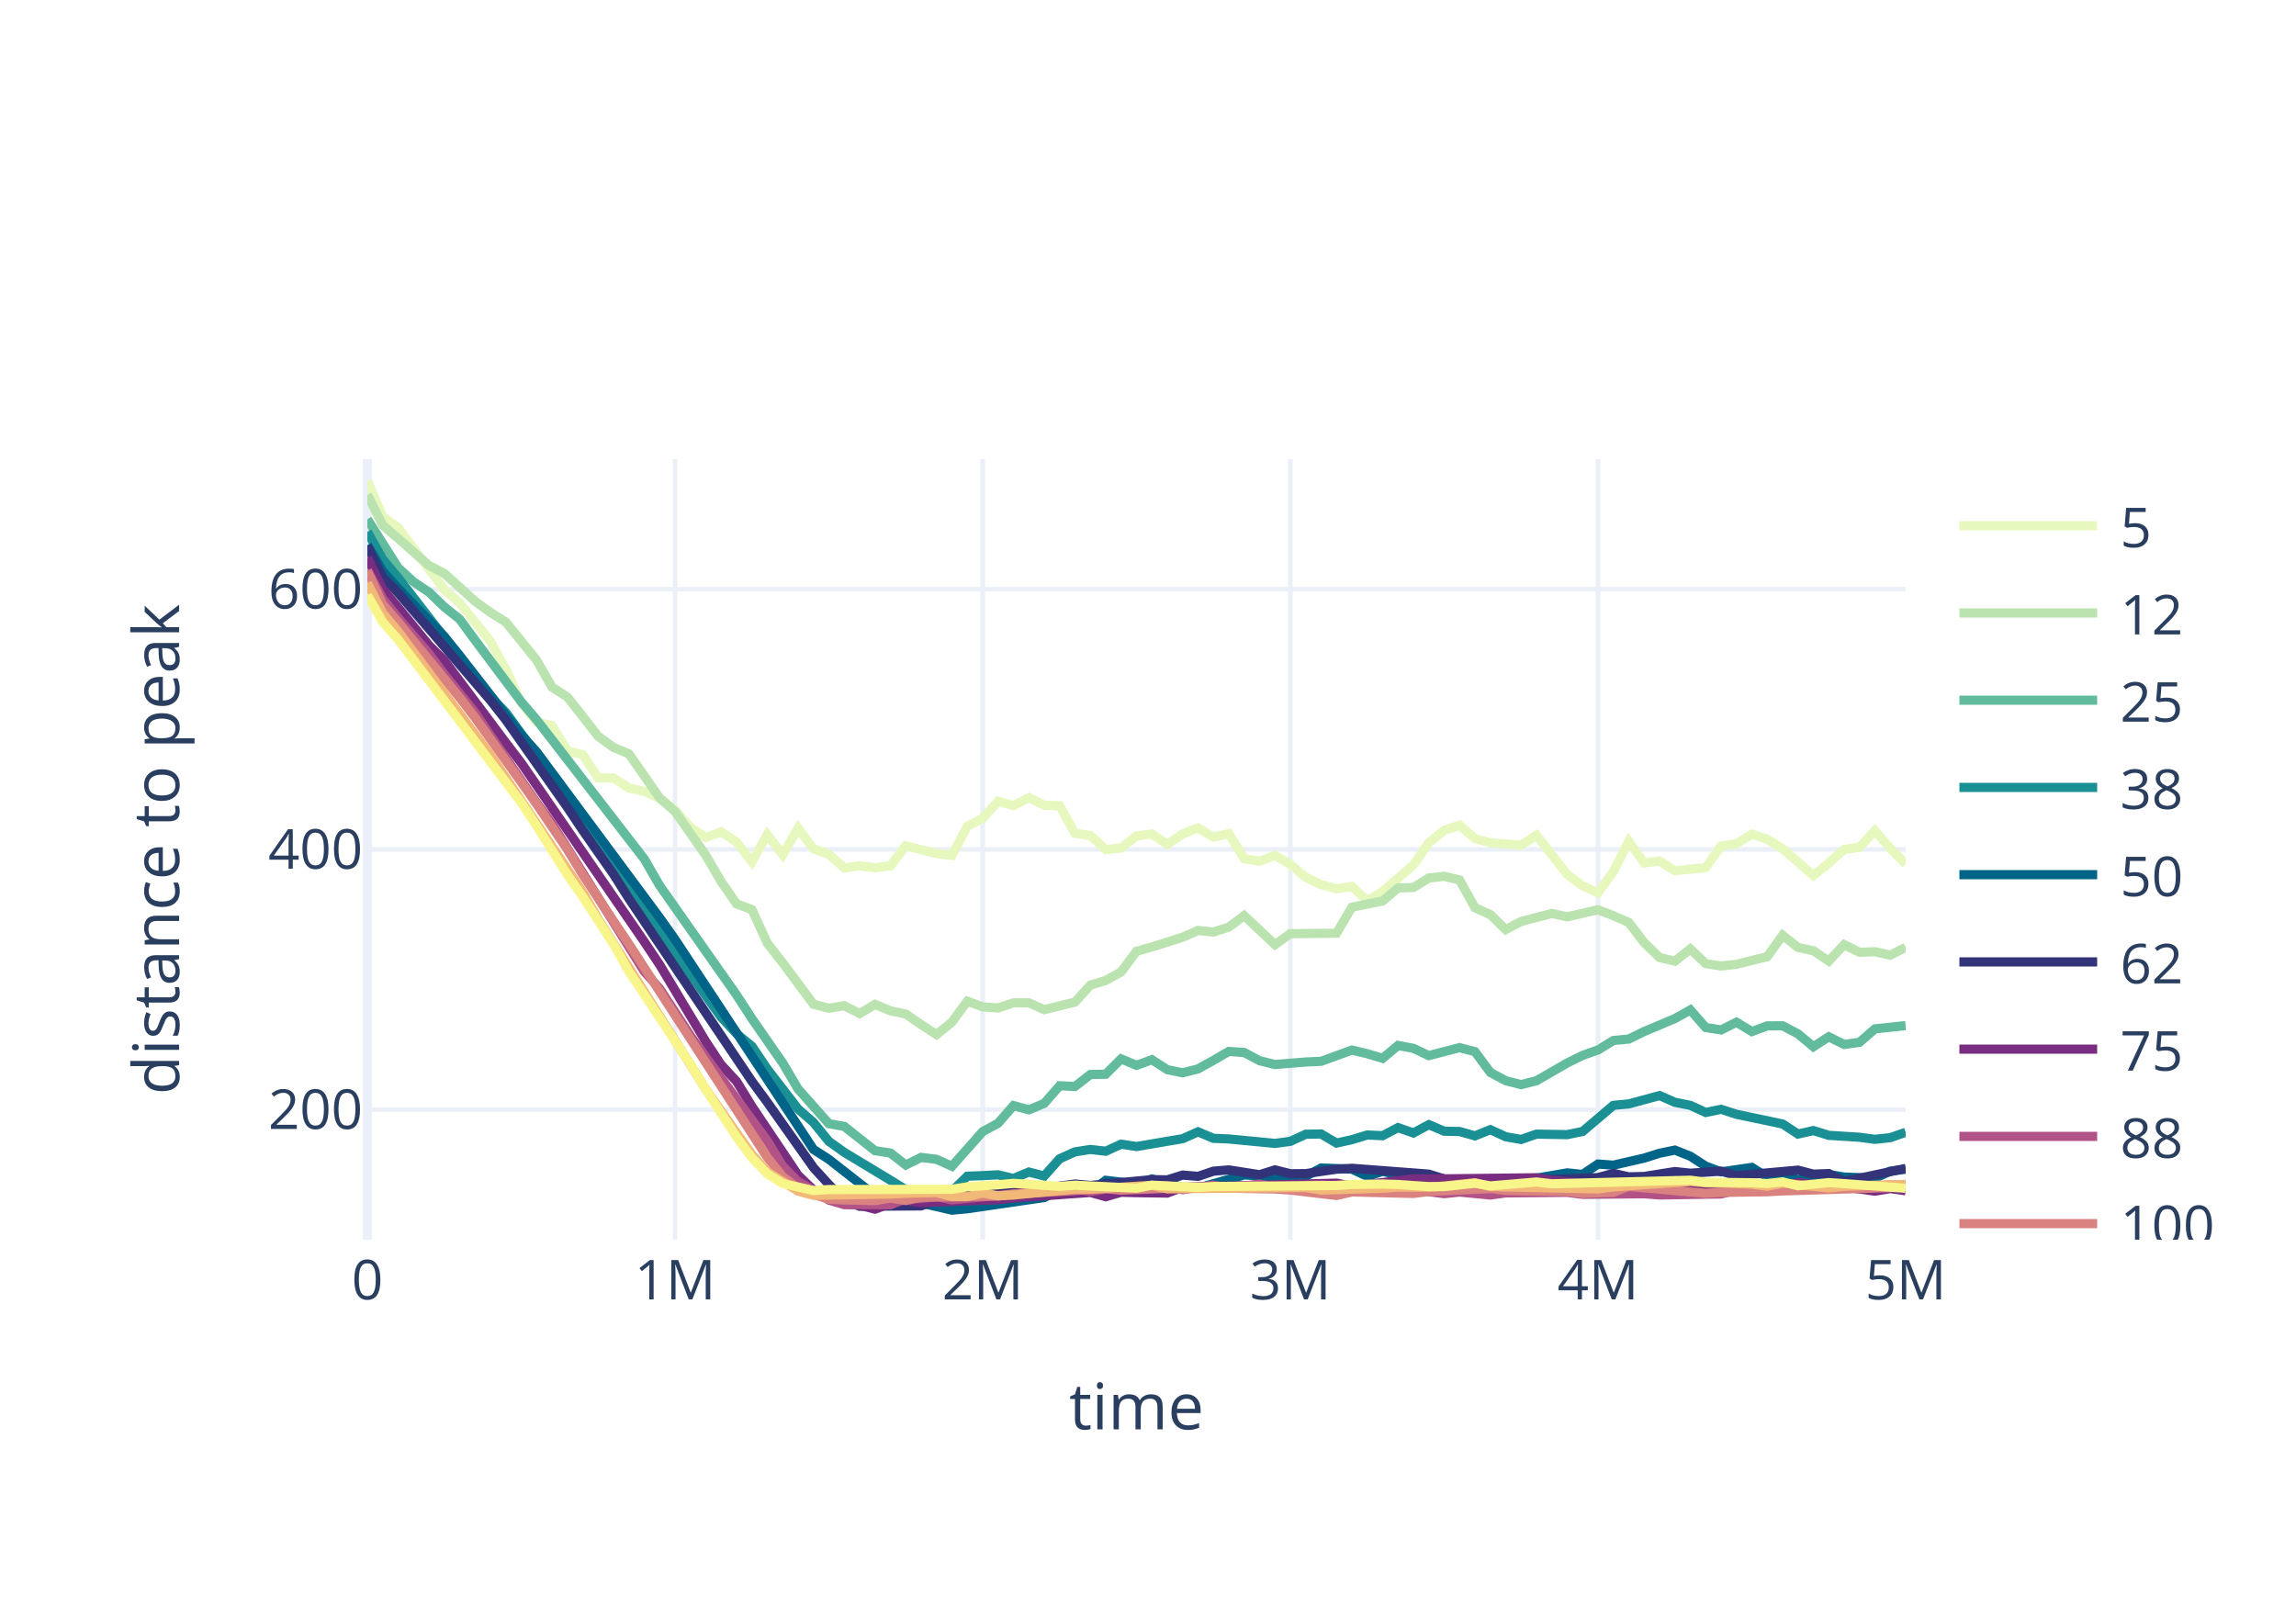
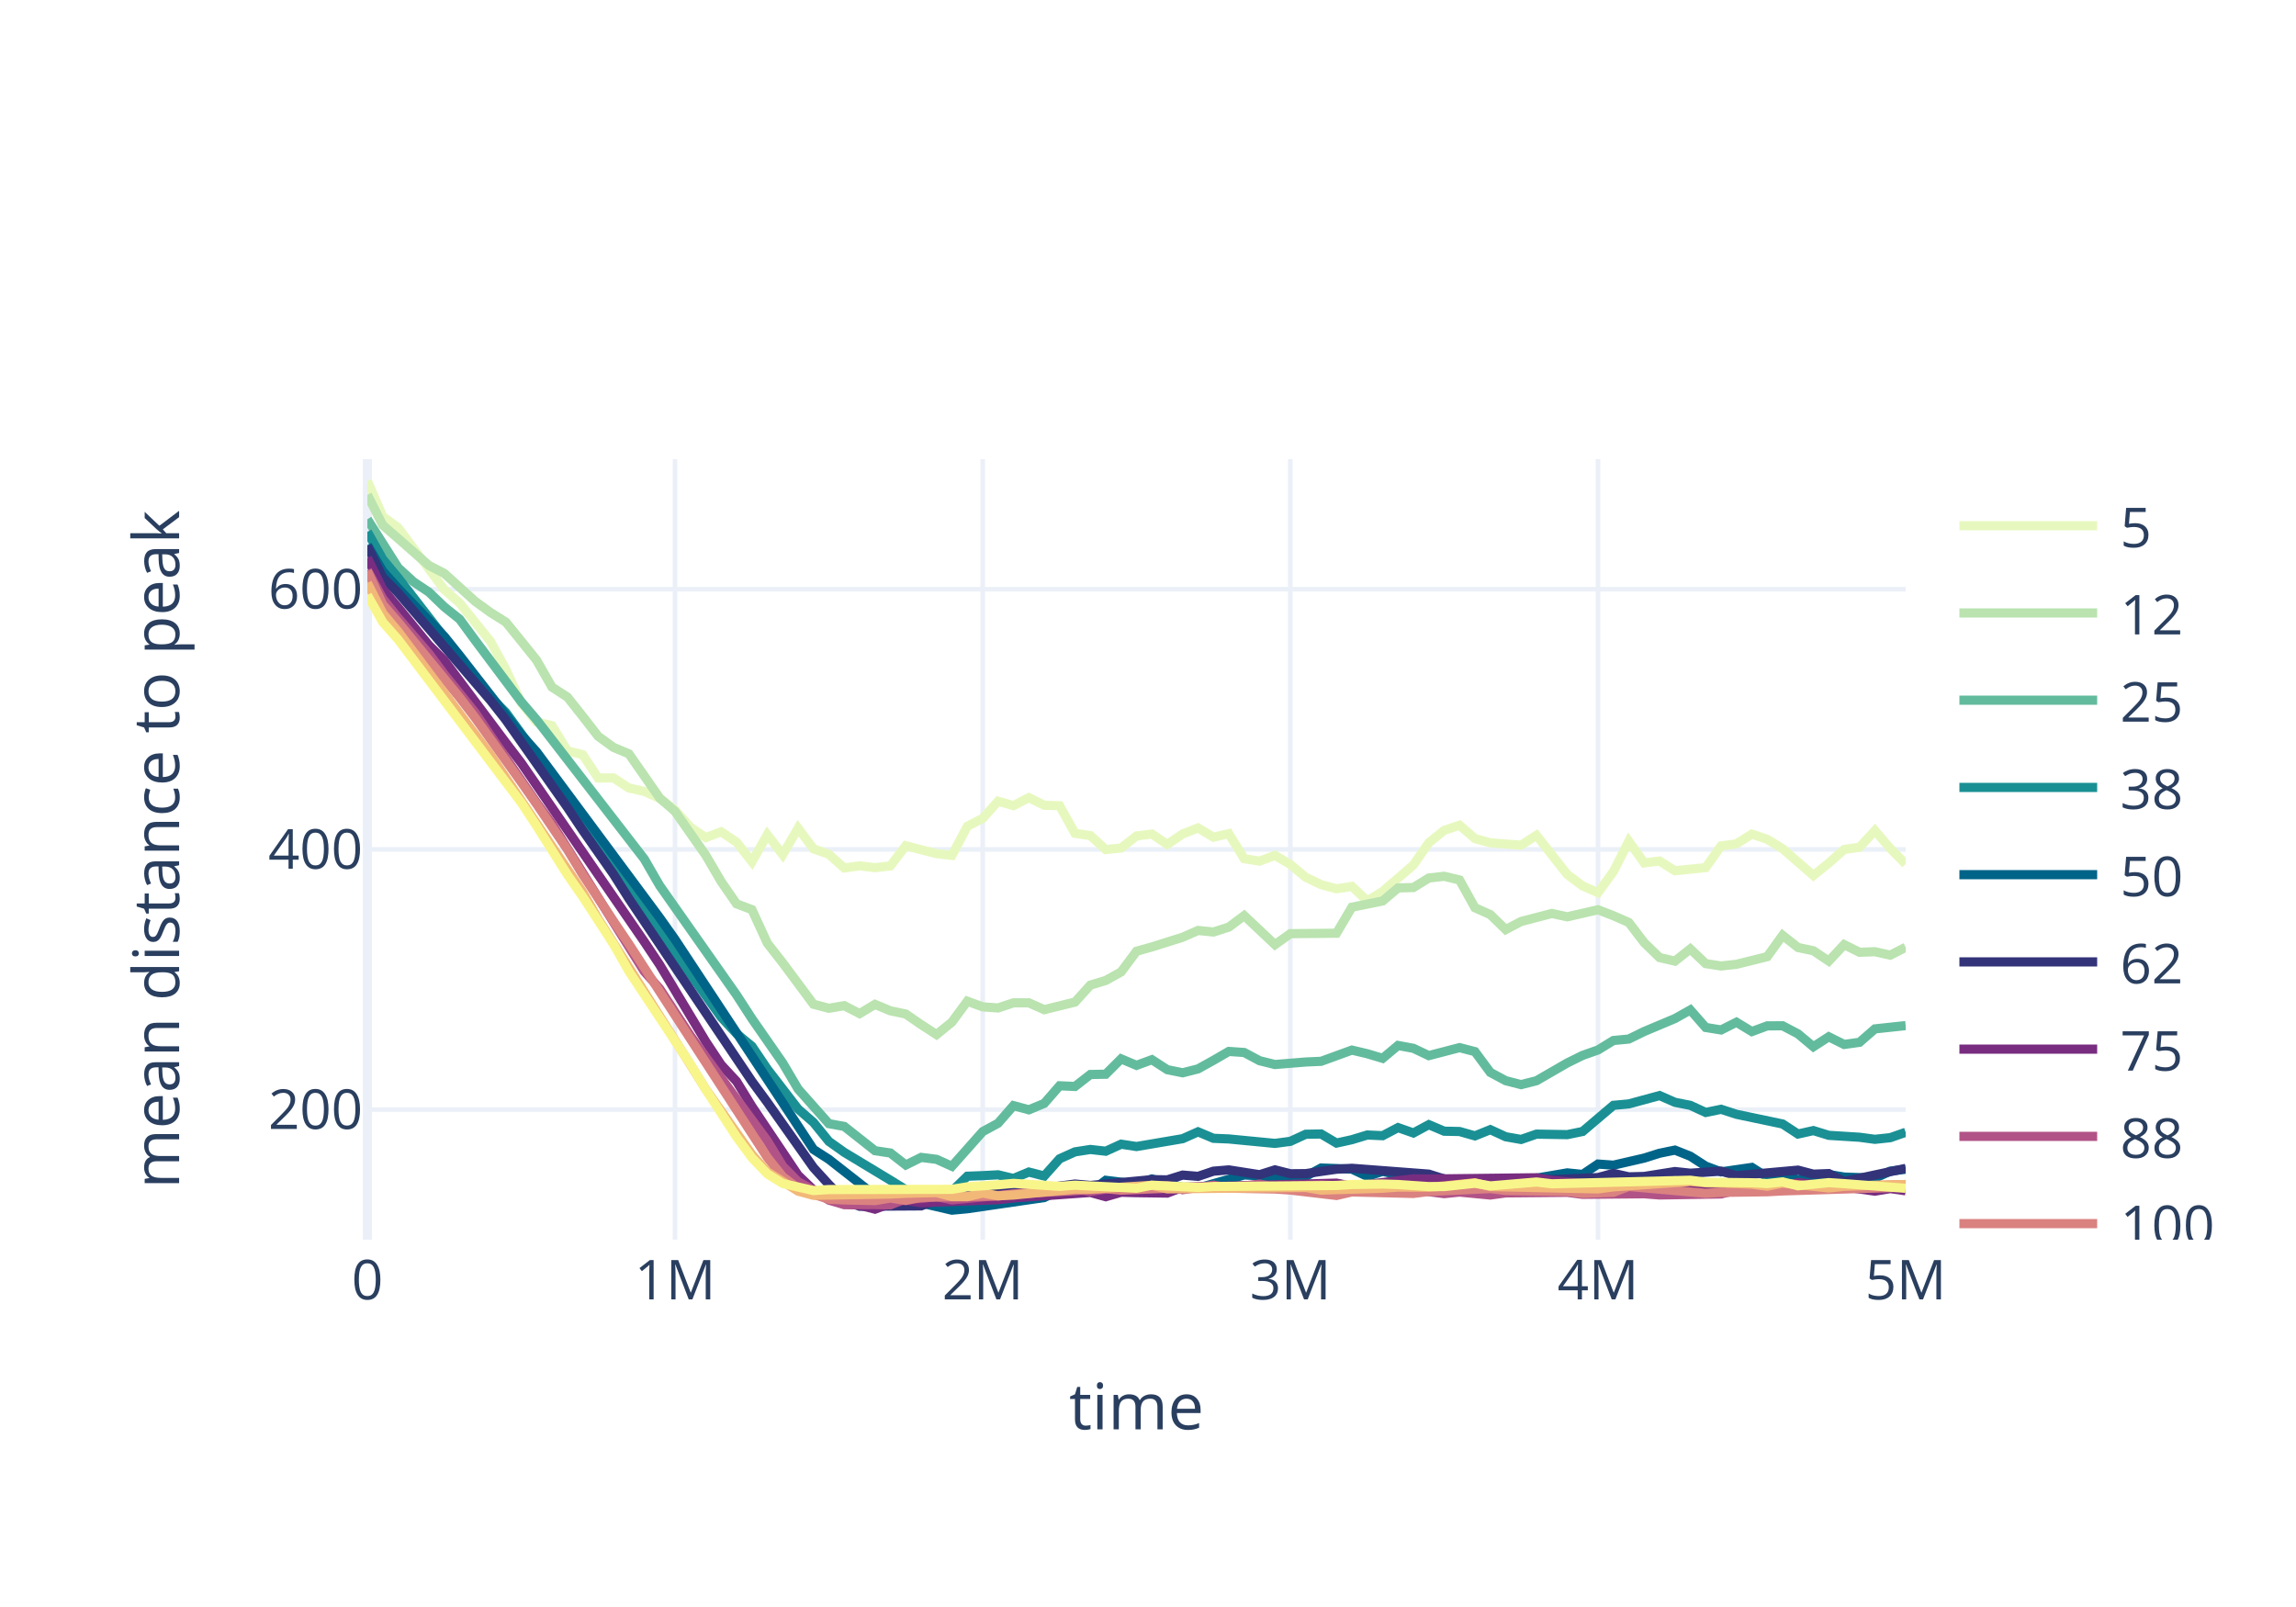
<svg xmlns="http://www.w3.org/2000/svg" class="main-svg" width="500" height="350" style="" viewBox="0 0 500 350">
  <rect x="0" y="0" width="500" height="350" style="fill: rgb(255, 255, 255); fill-opacity: 1;" />
-   <defs id="defs-50fd1c">
+   <defs id="defs-83506b">
    <g class="clips">
-       <clipPath id="clip50fd1cxyplot" class="plotclip">
+       <clipPath id="clip83506bxyplot" class="plotclip">
        <rect width="335" height="170" />
      </clipPath>
-       <clipPath class="axesclip" id="clip50fd1cx">
+       <clipPath class="axesclip" id="clip83506bx">
        <rect x="80" y="0" width="335" height="350" />
      </clipPath>
-       <clipPath class="axesclip" id="clip50fd1cy">
+       <clipPath class="axesclip" id="clip83506by">
        <rect x="0" y="100" width="500" height="170" />
      </clipPath>
-       <clipPath class="axesclip" id="clip50fd1cxy">
+       <clipPath class="axesclip" id="clip83506bxy">
        <rect x="80" y="100" width="335" height="170" />
      </clipPath>
    </g>
    <g class="gradients" />
    <g class="patterns" />
  </defs>
  <g class="bglayer" />
  <g class="layer-below">
    <g class="imagelayer" />
    <g class="shapelayer" />
  </g>
  <g class="cartesianlayer">
    <g class="subplot xy">
      <g class="layer-subplot">
        <g class="shapelayer" />
        <g class="imagelayer" />
      </g>
      <g class="minor-gridlayer">
        <g class="x" />
        <g class="y" />
      </g>
      <g class="gridlayer">
        <g class="x">
          <path class="xgrid crisp" transform="translate(147,0)" d="M0,100v170" style="stroke: rgb(235, 240, 248); stroke-opacity: 1; stroke-width: 1px;" />
          <path class="xgrid crisp" transform="translate(214,0)" d="M0,100v170" style="stroke: rgb(235, 240, 248); stroke-opacity: 1; stroke-width: 1px;" />
          <path class="xgrid crisp" transform="translate(281,0)" d="M0,100v170" style="stroke: rgb(235, 240, 248); stroke-opacity: 1; stroke-width: 1px;" />
          <path class="xgrid crisp" transform="translate(348,0)" d="M0,100v170" style="stroke: rgb(235, 240, 248); stroke-opacity: 1; stroke-width: 1px;" />
        </g>
        <g class="y">
          <path class="ygrid crisp" transform="translate(0,241.67)" d="M80,0h335" style="stroke: rgb(235, 240, 248); stroke-opacity: 1; stroke-width: 1px;" />
          <path class="ygrid crisp" transform="translate(0,185)" d="M80,0h335" style="stroke: rgb(235, 240, 248); stroke-opacity: 1; stroke-width: 1px;" />
          <path class="ygrid crisp" transform="translate(0,128.33)" d="M80,0h335" style="stroke: rgb(235, 240, 248); stroke-opacity: 1; stroke-width: 1px;" />
        </g>
      </g>
      <g class="zerolinelayer">
        <path class="xzl zl crisp" transform="translate(80,0)" d="M0,100v170" style="stroke: rgb(235, 240, 248); stroke-opacity: 1; stroke-width: 2px;" />
      </g>
      <g class="layer-between">
        <g class="shapelayer" />
        <g class="imagelayer" />
      </g>
      <path class="xlines-below" />
      <path class="ylines-below" />
      <g class="overlines-below" />
      <g class="xaxislayer-below" />
      <g class="yaxislayer-below" />
      <g class="overaxes-below" />
      <g class="overplot">
-         <g class="xy" transform="translate(80,100)" clip-path="url(#clip50fd1cxyplot)">
+         <g class="xy" transform="translate(80,100)" clip-path="url(#clip83506bxyplot)">
          <g class="scatterlayer mlayer">
-             <g class="trace scatter traced6bdbd" style="stroke-miterlimit: 2; opacity: 1;">
+             <g class="trace scatter trace440ac9" style="stroke-miterlimit: 2; opacity: 1;">
              <g class="fills" />
              <g class="errorbars" />
              <g class="lines">
                <path class="js-line" d="M0,4.72L3.35,12.48L6.7,14.94L16.75,28.41L20.1,31.34L26.8,39.67L30.15,45.78L33.5,53.04L36.85,57.25L40.2,58.04L43.55,63.51L46.9,64.38L50.25,69.44L53.6,69.43L56.95,71.63L60.3,72.36L63.65,73.88L67,76.42L70.35,80.17L73.7,82.42L77.05,81.16L80.4,83.41L83.75,87.68L87.1,81.79L90.45,86.13L93.8,80.38L97.15,84.87L100.5,86.06L103.85,89.04L107.2,88.57L110.55,88.98L113.9,88.59L117.25,84.2L123.95,85.93L127.3,86.3L130.65,79.97L134,78.24L137.35,74.51L140.7,75.46L144.05,73.72L147.4,75.38L150.75,75.49L154.1,81.5L157.45,81.99L160.8,85.03L164.15,84.69L167.5,82.07L170.85,81.65L174.2,83.91L177.55,81.63L180.9,80.32L184.25,82.33L187.6,81.57L190.95,87.02L194.3,87.55L197.65,86.3L201,88.28L204.35,91.07L207.7,92.67L211.05,93.58L214.4,93.06L217.75,96.2L221.1,94.16L227.8,88.38L231.15,83.55L234.5,80.85L237.85,79.73L241.2,82.64L244.55,83.56L251.25,84.08L254.6,81.93L261.3,90.45L264.65,92.95L268,94.42L271.35,89.83L274.7,83.22L278.05,87.94L281.4,87.53L284.75,89.65L291.45,88.96L294.8,84.24L298.15,83.79L301.5,81.67L304.85,82.8L308.2,84.84L314.9,90.68L318.25,87.98L321.6,85.01L324.95,84.53L328.3,80.9L331.65,84.8L335,88.19" style="vector-effect: none; fill: none; stroke: rgb(231, 248, 191); stroke-opacity: 1; stroke-width: 2px; opacity: 1;" />
              </g>
              <g class="points" />
              <g class="text" />
            </g>
-             <g class="trace scatter trace36098a" style="stroke-miterlimit: 2; opacity: 1;">
+             <g class="trace scatter trace6de039" style="stroke-miterlimit: 2; opacity: 1;">
              <g class="fills" />
              <g class="errorbars" />
              <g class="lines">
                <path class="js-line" d="M0,7.76L3.35,14.38L6.7,17.28L13.4,23.16L16.75,24.88L23.45,30.95L26.8,33.39L30.15,35.49L33.5,39.61L36.85,43.79L40.2,49.65L43.55,51.81L46.9,56.03L50.25,60.35L53.6,62.78L56.95,64.18L60.3,68.98L63.65,73.8L67,76.72L73.7,86.28L77.05,92.01L80.4,96.85L83.75,98.12L87.1,105.42L90.45,109.7L97.15,118.72L100.5,119.6L103.85,119.03L107.2,120.76L110.55,118.75L113.9,120.15L117.25,120.85L120.6,123.16L123.95,125.33L127.3,122.61L130.65,118.06L134,119.29L137.35,119.53L140.7,118.41L144.05,118.41L147.4,119.9L154.1,118.25L157.45,114.55L160.8,113.54L164.15,111.68L167.5,107.18L170.85,106.24L177.55,104.13L180.9,102.65L184.25,102.99L187.6,101.92L190.95,99.42L194.3,102.58L197.65,105.74L201,103.35L211.05,103.25L214.4,97.59L221.1,96.23L224.45,93.39L227.8,93.3L231.15,91.23L234.5,90.85L237.85,91.66L241.2,97.7L244.55,99.2L247.9,102.46L251.25,100.7L257.95,98.95L261.3,99.68L268,98.14L271.35,99.44L274.7,100.91L278.05,105.3L281.4,108.55L284.75,109.33L288.1,106.68L291.45,109.87L294.8,110.39L298.15,110.02L304.85,108.36L308.2,103.71L311.55,106.36L314.9,107.07L318.25,109.32L321.6,105.74L324.95,107.4L328.3,107.28L331.65,108.03L335,106.31" style="vector-effect: none; fill: none; stroke: rgb(186, 227, 175); stroke-opacity: 1; stroke-width: 2px; opacity: 1;" />
              </g>
              <g class="points" />
              <g class="text" />
            </g>
-             <g class="trace scatter tracebc642d" style="stroke-miterlimit: 2; opacity: 1;">
+             <g class="trace scatter trace4548ee" style="stroke-miterlimit: 2; opacity: 1;">
              <g class="fills" />
              <g class="errorbars" />
              <g class="lines">
                <path class="js-line" d="M0,13.09L6.7,23.65L10.05,26.72L13.4,28.96L16.75,32.18L20.1,34.86L23.45,39.42L33.5,52.84L36.85,56.76L60.3,87.08L63.65,92.87L80.4,116.7L83.75,121.87L90.45,131.51L93.8,137.18L100.5,144.73L103.85,145.33L110.55,150.62L113.9,151.12L117.25,153.73L120.6,152.08L123.95,152.5L127.3,154.01L134,146.46L137.35,144.64L140.7,140.8L144.05,141.71L147.4,140.32L150.75,136.48L154.1,136.63L157.45,134.02L160.8,133.96L164.15,130.62L167.5,132.03L170.85,130.8L174.2,132.97L177.55,133.65L180.9,132.8L184.25,130.94L187.6,129L190.95,129.23L194.3,131.02L197.65,131.85L204.35,131.3L207.7,131.15L214.4,128.71L217.75,129.5L221.1,130.5L224.45,127.7L227.8,128.32L231.15,129.91L237.85,128.17L241.2,129.04L244.55,133.57L247.9,135.37L251.25,136.23L254.6,135.38L261.3,131.51L264.65,129.86L268,128.68L271.35,126.62L274.7,126.3L278.05,124.66L284.75,121.84L288.1,119.96L291.45,123.78L294.8,124.32L298.15,122.64L301.5,124.67L304.85,123.43L308.2,123.41L311.55,125.17L314.9,127.97L318.25,125.81L321.6,127.48L324.95,127.01L328.3,124.09L335,123.37" style="vector-effect: none; fill: none; stroke: rgb(99, 187, 157); stroke-opacity: 1; stroke-width: 2px; opacity: 1;" />
              </g>
              <g class="points" />
              <g class="text" />
            </g>
-             <g class="trace scatter trace3d9963" style="stroke-miterlimit: 2; opacity: 1;">
+             <g class="trace scatter tracec9b597" style="stroke-miterlimit: 2; opacity: 1;">
              <g class="fills" />
              <g class="errorbars" />
              <g class="lines">
                <path class="js-line" d="M0,15.83L3.35,21.81L6.7,25.85L26.8,51.81L30.15,55.17L46.9,78.17L50.25,83.79L56.95,93.97L60.3,98.11L77.05,121.55L80.4,125.12L83.75,127.88L87.1,132.84L93.8,141.54L97.15,144.46L100.5,148.59L103.85,150.97L113.9,157.04L117.25,159.11L123.95,160.38L127.3,159.44L130.65,156.18L134,156.05L137.35,155.87L140.7,156.67L144.05,155.27L147.4,156.13L150.75,152.38L154.1,150.87L157.45,150.35L160.8,150.73L164.15,149.2L167.5,149.71L177.55,148L180.9,146.51L184.25,147.92L187.6,148.06L197.65,149.03L201,148.58L204.35,147.04L207.7,146.98L211.05,148.96L214.4,148.22L217.75,147.2L221.1,147.35L224.45,145.59L227.8,146.76L231.15,144.95L234.5,146.37L237.85,146.44L241.2,147.39L244.55,146.04L247.9,147.58L251.25,148.17L254.6,147.01L261.3,147.12L264.65,146.43L271.35,140.74L274.7,140.43L281.4,138.61L284.75,140.08L288.1,140.74L291.45,142.29L294.8,141.6L298.15,142.69L308.2,144.8L311.55,146.99L314.9,146.24L318.25,147.27L324.95,147.69L328.3,148.14L331.65,147.78L335,146.61" style="vector-effect: none; fill: none; stroke: rgb(26, 144, 148); stroke-opacity: 1; stroke-width: 2px; opacity: 1;" />
              </g>
              <g class="points" />
              <g class="text" />
            </g>
-             <g class="trace scatter trace839c8d" style="stroke-miterlimit: 2; opacity: 1;">
+             <g class="trace scatter trace4fb1d7" style="stroke-miterlimit: 2; opacity: 1;">
              <g class="fills" />
              <g class="errorbars" />
              <g class="lines">
                <path class="js-line" d="M0,18.72L3.35,24.4L6.7,28.15L16.75,38.61L20.1,42.78L33.5,60.01L36.85,63.75L63.65,99.88L67,104.61L97.15,150.34L100.5,152.49L110.55,160.36L113.9,162.12L117.25,162.52L120.6,162.02L127.3,163.57L130.65,163.26L147.4,160.82L150.75,159.21L157.45,159.57L160.8,157.07L167.5,157.88L170.85,156.78L177.55,158.62L180.9,158.76L190.95,155.9L194.3,156.08L197.65,156.79L201,156.06L204.35,156.2L207.7,154.39L214.4,154.63L217.75,156.2L221.1,155.12L224.45,155.87L241.2,157.36L244.55,156.76L247.9,157.73L251.25,157.17L261.3,155.45L264.65,155.79L268,153.53L271.35,153.77L278.05,152.23L281.4,151.17L284.75,150.49L288.1,151.82L291.45,153.98L294.8,155.23L301.5,154.26L304.85,156.37L308.2,155.92L311.55,156.93L318.25,155.81L321.6,156.36L328.3,156.6L331.65,155.07L335,154.65" style="vector-effect: none; fill: none; stroke: rgb(0, 100, 136); stroke-opacity: 1; stroke-width: 2px; opacity: 1;" />
              </g>
              <g class="points" />
              <g class="text" />
            </g>
-             <g class="trace scatter trace54d865" style="stroke-miterlimit: 2; opacity: 1;">
+             <g class="trace scatter tracecb4f2d" style="stroke-miterlimit: 2; opacity: 1;">
              <g class="fills" />
              <g class="errorbars" />
              <g class="lines">
                <path class="js-line" d="M0,18.91L3.35,25.76L6.7,29.12L26.8,52.53L30.15,56.79L43.55,75.83L46.9,80.84L53.6,90.41L56.95,95.7L83.75,135.52L87.1,140.08L97.15,154.3L100.5,157.97L103.85,161.34L107.2,162.72L120.6,162.64L123.95,161.31L127.3,160.02L130.65,160.16L137.35,159.6L140.7,159.67L154.1,157.88L157.45,158.19L170.85,156.92L174.2,156.97L177.55,155.93L180.9,156.21L184.25,155.08L187.6,154.8L194.3,155.85L197.65,154.79L201,155.64L204.35,155.61L211.05,154.65L214.4,154.45L231.15,155.72L234.5,156.78L241.2,157.77L244.55,157.62L254.6,156.61L257.95,156.92L268,156.47L271.35,155.56L274.7,156.31L278.05,156.23L284.75,155.16L288.1,155.52L294.8,155.07L298.15,156.06L311.55,154.85L314.9,155.73L318.25,155.6L321.6,157.33L335,154.47" style="vector-effect: none; fill: none; stroke: rgb(51, 51, 122); stroke-opacity: 1; stroke-width: 2px; opacity: 1;" />
              </g>
              <g class="points" />
              <g class="text" />
            </g>
-             <g class="trace scatter trace86804c" style="stroke-miterlimit: 2; opacity: 1;">
+             <g class="trace scatter tracefcbacf" style="stroke-miterlimit: 2; opacity: 1;">
              <g class="fills" />
              <g class="errorbars" />
              <g class="lines">
                <path class="js-line" d="M0,21.5L3.35,28.35L6.7,32.3L13.4,40.52L16.75,43.84L30.15,61.76L33.5,66.15L60.3,105.09L63.65,110.11L73.7,126.85L77.05,131.91L80.4,135.52L83.75,140.98L93.8,155.96L97.15,159.16L103.85,162.2L107.2,162.51L110.55,163.35L113.9,162.11L117.25,161.43L120.6,161.95L137.35,161.29L140.7,160.91L157.45,159.71L160.8,160.64L164.15,159.67L167.5,159.76L174.2,159.85L177.55,158.58L211.05,157.68L214.4,158.36L227.8,156.75L231.15,156.79L254.6,156.51L257.95,157.09L268,158.06L271.35,157.63L274.7,158.62L278.05,158.7L291.45,158.56L294.8,158.91L304.85,158.02L308.2,158.56L311.55,157.55L314.9,157.99L318.25,158.64L321.6,158.49L328.3,159.43L331.65,158.87L335,159.35" style="vector-effect: none; fill: none; stroke: rgb(120, 45, 128); stroke-opacity: 1; stroke-width: 2px; opacity: 1;" />
              </g>
              <g class="points" />
              <g class="text" />
            </g>
-             <g class="trace scatter trace63e18d" style="stroke-miterlimit: 2; opacity: 1;">
+             <g class="trace scatter trace507245" style="stroke-miterlimit: 2; opacity: 1;">
              <g class="fills" />
              <g class="errorbars" />
              <g class="lines">
                <path class="js-line" d="M0,24.17L3.35,30.38L6.7,34.58L13.4,42.35L16.75,46.86L23.45,55.19L26.8,60.18L36.85,74.83L40.2,79.39L60.3,111.57L63.65,115.33L70.35,125.57L73.7,130.22L87.1,148.47L90.45,153.99L93.8,157.39L97.15,159.21L100.5,161.38L103.85,162.37L110.55,162.35L113.9,162.41L117.25,161.03L120.6,161.04L123.95,160.6L127.3,161.33L150.75,159.07L154.1,158.93L157.45,159.49L160.8,158.97L174.2,158.22L177.55,159.11L184.25,158.12L187.6,158.74L194.3,157.89L197.65,158.6L204.35,158.17L207.7,158.05L224.45,159.22L227.8,159.11L234.5,159.97L237.85,159.63L244.55,160.27L247.9,159.81L261.3,159.69L264.65,160.12L278.05,160L281.4,160.26L294.8,160.04L298.15,159.21L308.2,158.71L311.55,159.01L335,157.98" style="vector-effect: none; fill: none; stroke: rgb(178, 83, 135); stroke-opacity: 1; stroke-width: 2px; opacity: 1;" />
              </g>
              <g class="points" />
              <g class="text" />
            </g>
-             <g class="trace scatter traceb8773a" style="stroke-miterlimit: 2; opacity: 1;">
+             <g class="trace scatter traceab14e7" style="stroke-miterlimit: 2; opacity: 1;">
              <g class="fills" />
              <g class="errorbars" />
              <g class="lines">
                <path class="js-line" d="M0,24.35L3.35,31.65L6.7,35.51L20.1,51.93L23.45,56.29L33.5,70.32L36.85,75.11L43.55,84.99L46.9,90.5L53.6,100.64L56.95,105.6L87.1,152.08L90.45,156.28L93.8,158.82L97.15,160.12L100.5,161.19L103.85,161.34L110.55,161.49L113.9,160.92L117.25,161.46L120.6,160.78L137.35,160.48L140.7,160.07L160.8,158.89L164.15,159.21L180.9,158.51L184.25,158.71L197.65,158.96L201,159.19L211.05,160.37L214.4,159.6L227.8,159.93L231.15,159.51L244.55,158.86L247.9,159.29L261.3,159.49L264.65,159.91L271.35,159.67L274.7,158.4L291.45,159.9L294.8,159.7L304.85,159.56L308.2,159.38L335,158.55" style="vector-effect: none; fill: none; stroke: rgb(218, 130, 128); stroke-opacity: 1; stroke-width: 2px; opacity: 1;" />
              </g>
              <g class="points" />
              <g class="text" />
            </g>
-             <g class="trace scatter trace3f1afc" style="stroke-miterlimit: 2; opacity: 1;">
+             <g class="trace scatter tracedad6a4" style="stroke-miterlimit: 2; opacity: 1;">
              <g class="fills" />
              <g class="errorbars" />
              <g class="lines">
                <path class="js-line" d="M0,26.97L3.35,33.58L6.7,37.55L26.8,64.39L30.15,69.39L46.9,94.3L50.25,100.14L70.35,131.88L73.7,137.25L83.75,151.47L87.1,155.22L93.8,159.43L97.15,160.34L113.9,160.06L117.25,159.89L123.95,159.74L127.3,160.62L130.65,160.64L134,159.84L137.35,160.45L140.7,160.28L154.1,158.96L157.45,158.99L170.85,158.16L174.2,158.93L204.35,158.62L207.7,159.2L221.1,158.79L224.45,158.54L231.15,158.58L234.5,158.3L241.2,157.61L244.55,158.42L268,158.94L271.35,158.49L288.1,157.33L291.45,157.62L298.15,157.78L301.5,157.92L304.85,158.35L308.2,157.67L318.25,158.73L321.6,158.38L331.65,158.02L335,157.99" style="vector-effect: none; fill: none; stroke: rgb(242, 184, 120); stroke-opacity: 1; stroke-width: 2px; opacity: 1;" />
              </g>
              <g class="points" />
              <g class="text" />
            </g>
-             <g class="trace scatter trace88f99a" style="stroke-miterlimit: 2; opacity: 1;">
+             <g class="trace scatter trace3d9efe" style="stroke-miterlimit: 2; opacity: 1;">
              <g class="fills" />
              <g class="errorbars" />
              <g class="lines">
                <path class="js-line" d="M0,29.62L3.35,35.5L6.7,39.29L33.5,74.78L36.85,79.87L43.55,90.49L46.9,95.3L53.6,105.64L56.95,111.54L70.35,131.77L73.7,137.3L80.4,147.61L83.75,152.16L87.1,155.67L90.45,157.76L97.15,159.3L100.5,159.08L127.3,159.03L130.65,158.49L137.35,158.04L140.7,157.73L150.75,158.38L154.1,158.13L167.5,158.79L170.85,158.13L180.9,158.62L184.25,158.42L211.05,158.19L214.4,157.98L221.1,157.88L224.45,157.98L231.15,158.44L234.5,158.43L241.2,157.71L244.55,158.29L254.6,157.44L257.95,157.83L288.1,157.05L291.45,157.49L301.5,157.6L304.85,157.78L308.2,157.41L311.55,158.26L318.25,157.57L321.6,157.79L335,158.81" style="vector-effect: none; fill: none; stroke: rgb(248, 246, 139); stroke-opacity: 1; stroke-width: 2px; opacity: 1;" />
              </g>
              <g class="points" />
              <g class="text" />
            </g>
          </g>
        </g>
      </g>
      <g class="zerolinelayer-above" />
      <path class="xlines-above crisp" d="M0,0" style="fill: none;" />
      <path class="ylines-above crisp" d="M0,0" style="fill: none;" />
      <g class="overlines-above" />
      <g class="xaxislayer-above">
        <g class="xtick">
          <text text-anchor="middle" x="0" y="283" transform="translate(80,0)" style="font-family: 'Open Sans', verdana, arial, sans-serif; font-size: 12px; fill: rgb(42, 63, 95); fill-opacity: 1; white-space: pre;">0</text>
        </g>
        <g class="xtick">
          <text text-anchor="middle" x="0" y="283" style="font-family: 'Open Sans', verdana, arial, sans-serif; font-size: 12px; fill: rgb(42, 63, 95); fill-opacity: 1; white-space: pre;" transform="translate(147,0)">1M</text>
        </g>
        <g class="xtick">
          <text text-anchor="middle" x="0" y="283" style="font-family: 'Open Sans', verdana, arial, sans-serif; font-size: 12px; fill: rgb(42, 63, 95); fill-opacity: 1; white-space: pre;" transform="translate(214,0)">2M</text>
        </g>
        <g class="xtick">
          <text text-anchor="middle" x="0" y="283" style="font-family: 'Open Sans', verdana, arial, sans-serif; font-size: 12px; fill: rgb(42, 63, 95); fill-opacity: 1; white-space: pre;" transform="translate(281,0)">3M</text>
        </g>
        <g class="xtick">
          <text text-anchor="middle" x="0" y="283" style="font-family: 'Open Sans', verdana, arial, sans-serif; font-size: 12px; fill: rgb(42, 63, 95); fill-opacity: 1; white-space: pre;" transform="translate(348,0)">4M</text>
        </g>
        <g class="xtick">
          <text text-anchor="middle" x="0" y="283" style="font-family: 'Open Sans', verdana, arial, sans-serif; font-size: 12px; fill: rgb(42, 63, 95); fill-opacity: 1; white-space: pre;" transform="translate(415,0)">5M</text>
        </g>
      </g>
      <g class="yaxislayer-above">
        <g class="ytick">
          <text text-anchor="end" x="79" y="4.2" transform="translate(0,241.67)" style="font-family: 'Open Sans', verdana, arial, sans-serif; font-size: 12px; fill: rgb(42, 63, 95); fill-opacity: 1; white-space: pre;">200</text>
        </g>
        <g class="ytick">
          <text text-anchor="end" x="79" y="4.2" style="font-family: 'Open Sans', verdana, arial, sans-serif; font-size: 12px; fill: rgb(42, 63, 95); fill-opacity: 1; white-space: pre;" transform="translate(0,185)">400</text>
        </g>
        <g class="ytick">
          <text text-anchor="end" x="79" y="4.2" style="font-family: 'Open Sans', verdana, arial, sans-serif; font-size: 12px; fill: rgb(42, 63, 95); fill-opacity: 1; white-space: pre;" transform="translate(0,128.33)">600</text>
        </g>
      </g>
      <g class="overaxes-above" />
    </g>
  </g>
  <g class="polarlayer" />
  <g class="smithlayer" />
  <g class="ternarylayer" />
  <g class="geolayer" />
  <g class="funnelarealayer" />
  <g class="pielayer" />
  <g class="iciclelayer" />
  <g class="treemaplayer" />
  <g class="sunburstlayer" />
  <g class="glimages" />
-   <defs id="topdefs-50fd1c">
+   <defs id="topdefs-83506b">
    <g class="clips" />
-     <clipPath id="legend50fd1c">
+     <clipPath id="legend83506b">
      <rect width="66" height="170" x="0" y="0" />
    </clipPath>
  </defs>
  <g class="layer-above">
    <g class="imagelayer" />
    <g class="shapelayer" />
  </g>
  <g class="infolayer">
    <g class="legend" pointer-events="all" transform="translate(421.7,100)">
      <rect class="bg" shape-rendering="crispEdges" style="stroke: rgb(68, 68, 68); stroke-opacity: 1; fill: rgb(255, 255, 255); fill-opacity: 1; stroke-width: 0px;" width="66" height="170" x="0" y="0" />
-       <g class="scrollbox" transform="" clip-path="url(#legend50fd1c)">
+       <g class="scrollbox" transform="" clip-path="url(#legend83506b)">
        <g class="groups">
          <g class="traces" transform="translate(0,14.5)" style="opacity: 1;">
            <text class="legendtext" text-anchor="start" x="40" y="4.68" style="font-family: 'Open Sans', verdana, arial, sans-serif; font-size: 12px; fill: rgb(42, 63, 95); fill-opacity: 1; white-space: pre;">5</text>
            <g class="layers" style="opacity: 1;">
              <g class="legendfill" />
              <g class="legendlines">
                <path class="js-line" d="M5,0h30" style="fill: none; stroke: rgb(231, 248, 191); stroke-opacity: 1; stroke-width: 2px;" />
              </g>
              <g class="legendsymbols">
                <g class="legendpoints" />
              </g>
            </g>
            <rect class="legendtoggle" x="0" y="-9.5" width="60.723" height="19" style="fill: rgb(0, 0, 0); fill-opacity: 0;" />
          </g>
          <g class="traces" transform="translate(0,33.5)" style="opacity: 1;">
            <text class="legendtext" text-anchor="start" x="40" y="4.68" style="font-family: 'Open Sans', verdana, arial, sans-serif; font-size: 12px; fill: rgb(42, 63, 95); fill-opacity: 1; white-space: pre;">12</text>
            <g class="layers" style="opacity: 1;">
              <g class="legendfill" />
              <g class="legendlines">
                <path class="js-line" d="M5,0h30" style="fill: none; stroke: rgb(186, 227, 175); stroke-opacity: 1; stroke-width: 2px;" />
              </g>
              <g class="legendsymbols">
                <g class="legendpoints" />
              </g>
            </g>
            <rect class="legendtoggle" x="0" y="-9.5" width="60.723" height="19" style="fill: rgb(0, 0, 0); fill-opacity: 0;" />
          </g>
          <g class="traces" transform="translate(0,52.5)" style="opacity: 1;">
            <text class="legendtext" text-anchor="start" x="40" y="4.68" style="font-family: 'Open Sans', verdana, arial, sans-serif; font-size: 12px; fill: rgb(42, 63, 95); fill-opacity: 1; white-space: pre;">25</text>
            <g class="layers" style="opacity: 1;">
              <g class="legendfill" />
              <g class="legendlines">
                <path class="js-line" d="M5,0h30" style="fill: none; stroke: rgb(99, 187, 157); stroke-opacity: 1; stroke-width: 2px;" />
              </g>
              <g class="legendsymbols">
                <g class="legendpoints" />
              </g>
            </g>
            <rect class="legendtoggle" x="0" y="-9.5" width="60.723" height="19" style="fill: rgb(0, 0, 0); fill-opacity: 0;" />
          </g>
          <g class="traces" transform="translate(0,71.5)" style="opacity: 1;">
            <text class="legendtext" text-anchor="start" x="40" y="4.68" style="font-family: 'Open Sans', verdana, arial, sans-serif; font-size: 12px; fill: rgb(42, 63, 95); fill-opacity: 1; white-space: pre;">38</text>
            <g class="layers" style="opacity: 1;">
              <g class="legendfill" />
              <g class="legendlines">
                <path class="js-line" d="M5,0h30" style="fill: none; stroke: rgb(26, 144, 148); stroke-opacity: 1; stroke-width: 2px;" />
              </g>
              <g class="legendsymbols">
                <g class="legendpoints" />
              </g>
            </g>
            <rect class="legendtoggle" x="0" y="-9.5" width="60.723" height="19" style="fill: rgb(0, 0, 0); fill-opacity: 0;" />
          </g>
          <g class="traces" transform="translate(0,90.5)" style="opacity: 1;">
            <text class="legendtext" text-anchor="start" x="40" y="4.68" style="font-family: 'Open Sans', verdana, arial, sans-serif; font-size: 12px; fill: rgb(42, 63, 95); fill-opacity: 1; white-space: pre;">50</text>
            <g class="layers" style="opacity: 1;">
              <g class="legendfill" />
              <g class="legendlines">
                <path class="js-line" d="M5,0h30" style="fill: none; stroke: rgb(0, 100, 136); stroke-opacity: 1; stroke-width: 2px;" />
              </g>
              <g class="legendsymbols">
                <g class="legendpoints" />
              </g>
            </g>
            <rect class="legendtoggle" x="0" y="-9.5" width="60.723" height="19" style="fill: rgb(0, 0, 0); fill-opacity: 0;" />
          </g>
          <g class="traces" transform="translate(0,109.5)" style="opacity: 1;">
            <text class="legendtext" text-anchor="start" x="40" y="4.68" style="font-family: 'Open Sans', verdana, arial, sans-serif; font-size: 12px; fill: rgb(42, 63, 95); fill-opacity: 1; white-space: pre;">62</text>
            <g class="layers" style="opacity: 1;">
              <g class="legendfill" />
              <g class="legendlines">
                <path class="js-line" d="M5,0h30" style="fill: none; stroke: rgb(51, 51, 122); stroke-opacity: 1; stroke-width: 2px;" />
              </g>
              <g class="legendsymbols">
                <g class="legendpoints" />
              </g>
            </g>
            <rect class="legendtoggle" x="0" y="-9.5" width="60.723" height="19" style="fill: rgb(0, 0, 0); fill-opacity: 0;" />
          </g>
          <g class="traces" transform="translate(0,128.5)" style="opacity: 1;">
            <text class="legendtext" text-anchor="start" x="40" y="4.68" style="font-family: 'Open Sans', verdana, arial, sans-serif; font-size: 12px; fill: rgb(42, 63, 95); fill-opacity: 1; white-space: pre;">75</text>
            <g class="layers" style="opacity: 1;">
              <g class="legendfill" />
              <g class="legendlines">
                <path class="js-line" d="M5,0h30" style="fill: none; stroke: rgb(120, 45, 128); stroke-opacity: 1; stroke-width: 2px;" />
              </g>
              <g class="legendsymbols">
                <g class="legendpoints" />
              </g>
            </g>
            <rect class="legendtoggle" x="0" y="-9.5" width="60.723" height="19" style="fill: rgb(0, 0, 0); fill-opacity: 0;" />
          </g>
          <g class="traces" transform="translate(0,147.5)" style="opacity: 1;">
            <text class="legendtext" text-anchor="start" x="40" y="4.68" style="font-family: 'Open Sans', verdana, arial, sans-serif; font-size: 12px; fill: rgb(42, 63, 95); fill-opacity: 1; white-space: pre;">88</text>
            <g class="layers" style="opacity: 1;">
              <g class="legendfill" />
              <g class="legendlines">
                <path class="js-line" d="M5,0h30" style="fill: none; stroke: rgb(178, 83, 135); stroke-opacity: 1; stroke-width: 2px;" />
              </g>
              <g class="legendsymbols">
                <g class="legendpoints" />
              </g>
            </g>
            <rect class="legendtoggle" x="0" y="-9.5" width="60.723" height="19" style="fill: rgb(0, 0, 0); fill-opacity: 0;" />
          </g>
          <g class="traces" transform="translate(0,166.5)" style="opacity: 1;">
            <text class="legendtext" text-anchor="start" x="40" y="4.68" style="font-family: 'Open Sans', verdana, arial, sans-serif; font-size: 12px; fill: rgb(42, 63, 95); fill-opacity: 1; white-space: pre;">100</text>
            <g class="layers" style="opacity: 1;">
              <g class="legendfill" />
              <g class="legendlines">
                <path class="js-line" d="M5,0h30" style="fill: none; stroke: rgb(218, 130, 128); stroke-opacity: 1; stroke-width: 2px;" />
              </g>
              <g class="legendsymbols">
                <g class="legendpoints" />
              </g>
            </g>
            <rect class="legendtoggle" x="0" y="-9.5" width="60.723" height="19" style="fill: rgb(0, 0, 0); fill-opacity: 0;" />
          </g>
          <g class="traces" transform="translate(0,185.5)" style="opacity: 1;">
            <text class="legendtext" text-anchor="start" x="40" y="4.68" style="font-family: 'Open Sans', verdana, arial, sans-serif; font-size: 12px; fill: rgb(42, 63, 95); fill-opacity: 1; white-space: pre;">112</text>
            <g class="layers" style="opacity: 1;">
              <g class="legendfill" />
              <g class="legendlines">
                <path class="js-line" d="M5,0h30" style="fill: none; stroke: rgb(242, 184, 120); stroke-opacity: 1; stroke-width: 2px;" />
              </g>
              <g class="legendsymbols">
                <g class="legendpoints" />
              </g>
            </g>
            <rect class="legendtoggle" x="0" y="-9.5" width="60.723" height="19" style="fill: rgb(0, 0, 0); fill-opacity: 0;" />
          </g>
          <g class="traces" transform="translate(0,204.5)" style="opacity: 1;">
            <text class="legendtext" text-anchor="start" x="40" y="4.68" style="font-family: 'Open Sans', verdana, arial, sans-serif; font-size: 12px; fill: rgb(42, 63, 95); fill-opacity: 1; white-space: pre;">125</text>
            <g class="layers" style="opacity: 1;">
              <g class="legendfill" />
              <g class="legendlines">
                <path class="js-line" d="M5,0h30" style="fill: none; stroke: rgb(248, 246, 139); stroke-opacity: 1; stroke-width: 2px;" />
              </g>
              <g class="legendsymbols">
                <g class="legendpoints" />
              </g>
            </g>
            <rect class="legendtoggle" x="0" y="-9.5" width="60.723" height="19" style="fill: rgb(0, 0, 0); fill-opacity: 0;" />
          </g>
        </g>
      </g>
      <rect class="scrollbar" rx="20" ry="3" width="0" height="0" style="fill: rgb(128, 139, 164); fill-opacity: 1;" x="0" y="0" />
    </g>
    <g class="g-gtitle" />
    <g class="g-xtitle">
      <text class="xtitle" x="247.5" y="311.3" text-anchor="middle" style="opacity: 1; font-family: 'Open Sans', verdana, arial, sans-serif; font-size: 14px; fill: rgb(42, 63, 95); fill-opacity: 1; white-space: pre;">time</text>
    </g>
    <g class="g-ytitle">
-       <text class="ytitle" transform="rotate(-90,39.00625,185)" x="39.006" y="185" text-anchor="middle" style="opacity: 1; font-family: 'Open Sans', verdana, arial, sans-serif; font-size: 14px; fill: rgb(42, 63, 95); fill-opacity: 1; white-space: pre;">distance to peak</text>
+       <text class="ytitle" transform="rotate(-90,39.00625,185)" x="39.006" y="185" text-anchor="middle" style="opacity: 1; font-family: 'Open Sans', verdana, arial, sans-serif; font-size: 14px; fill: rgb(42, 63, 95); fill-opacity: 1; white-space: pre;">mean distance to peak</text>
    </g>
  </g>
</svg>
